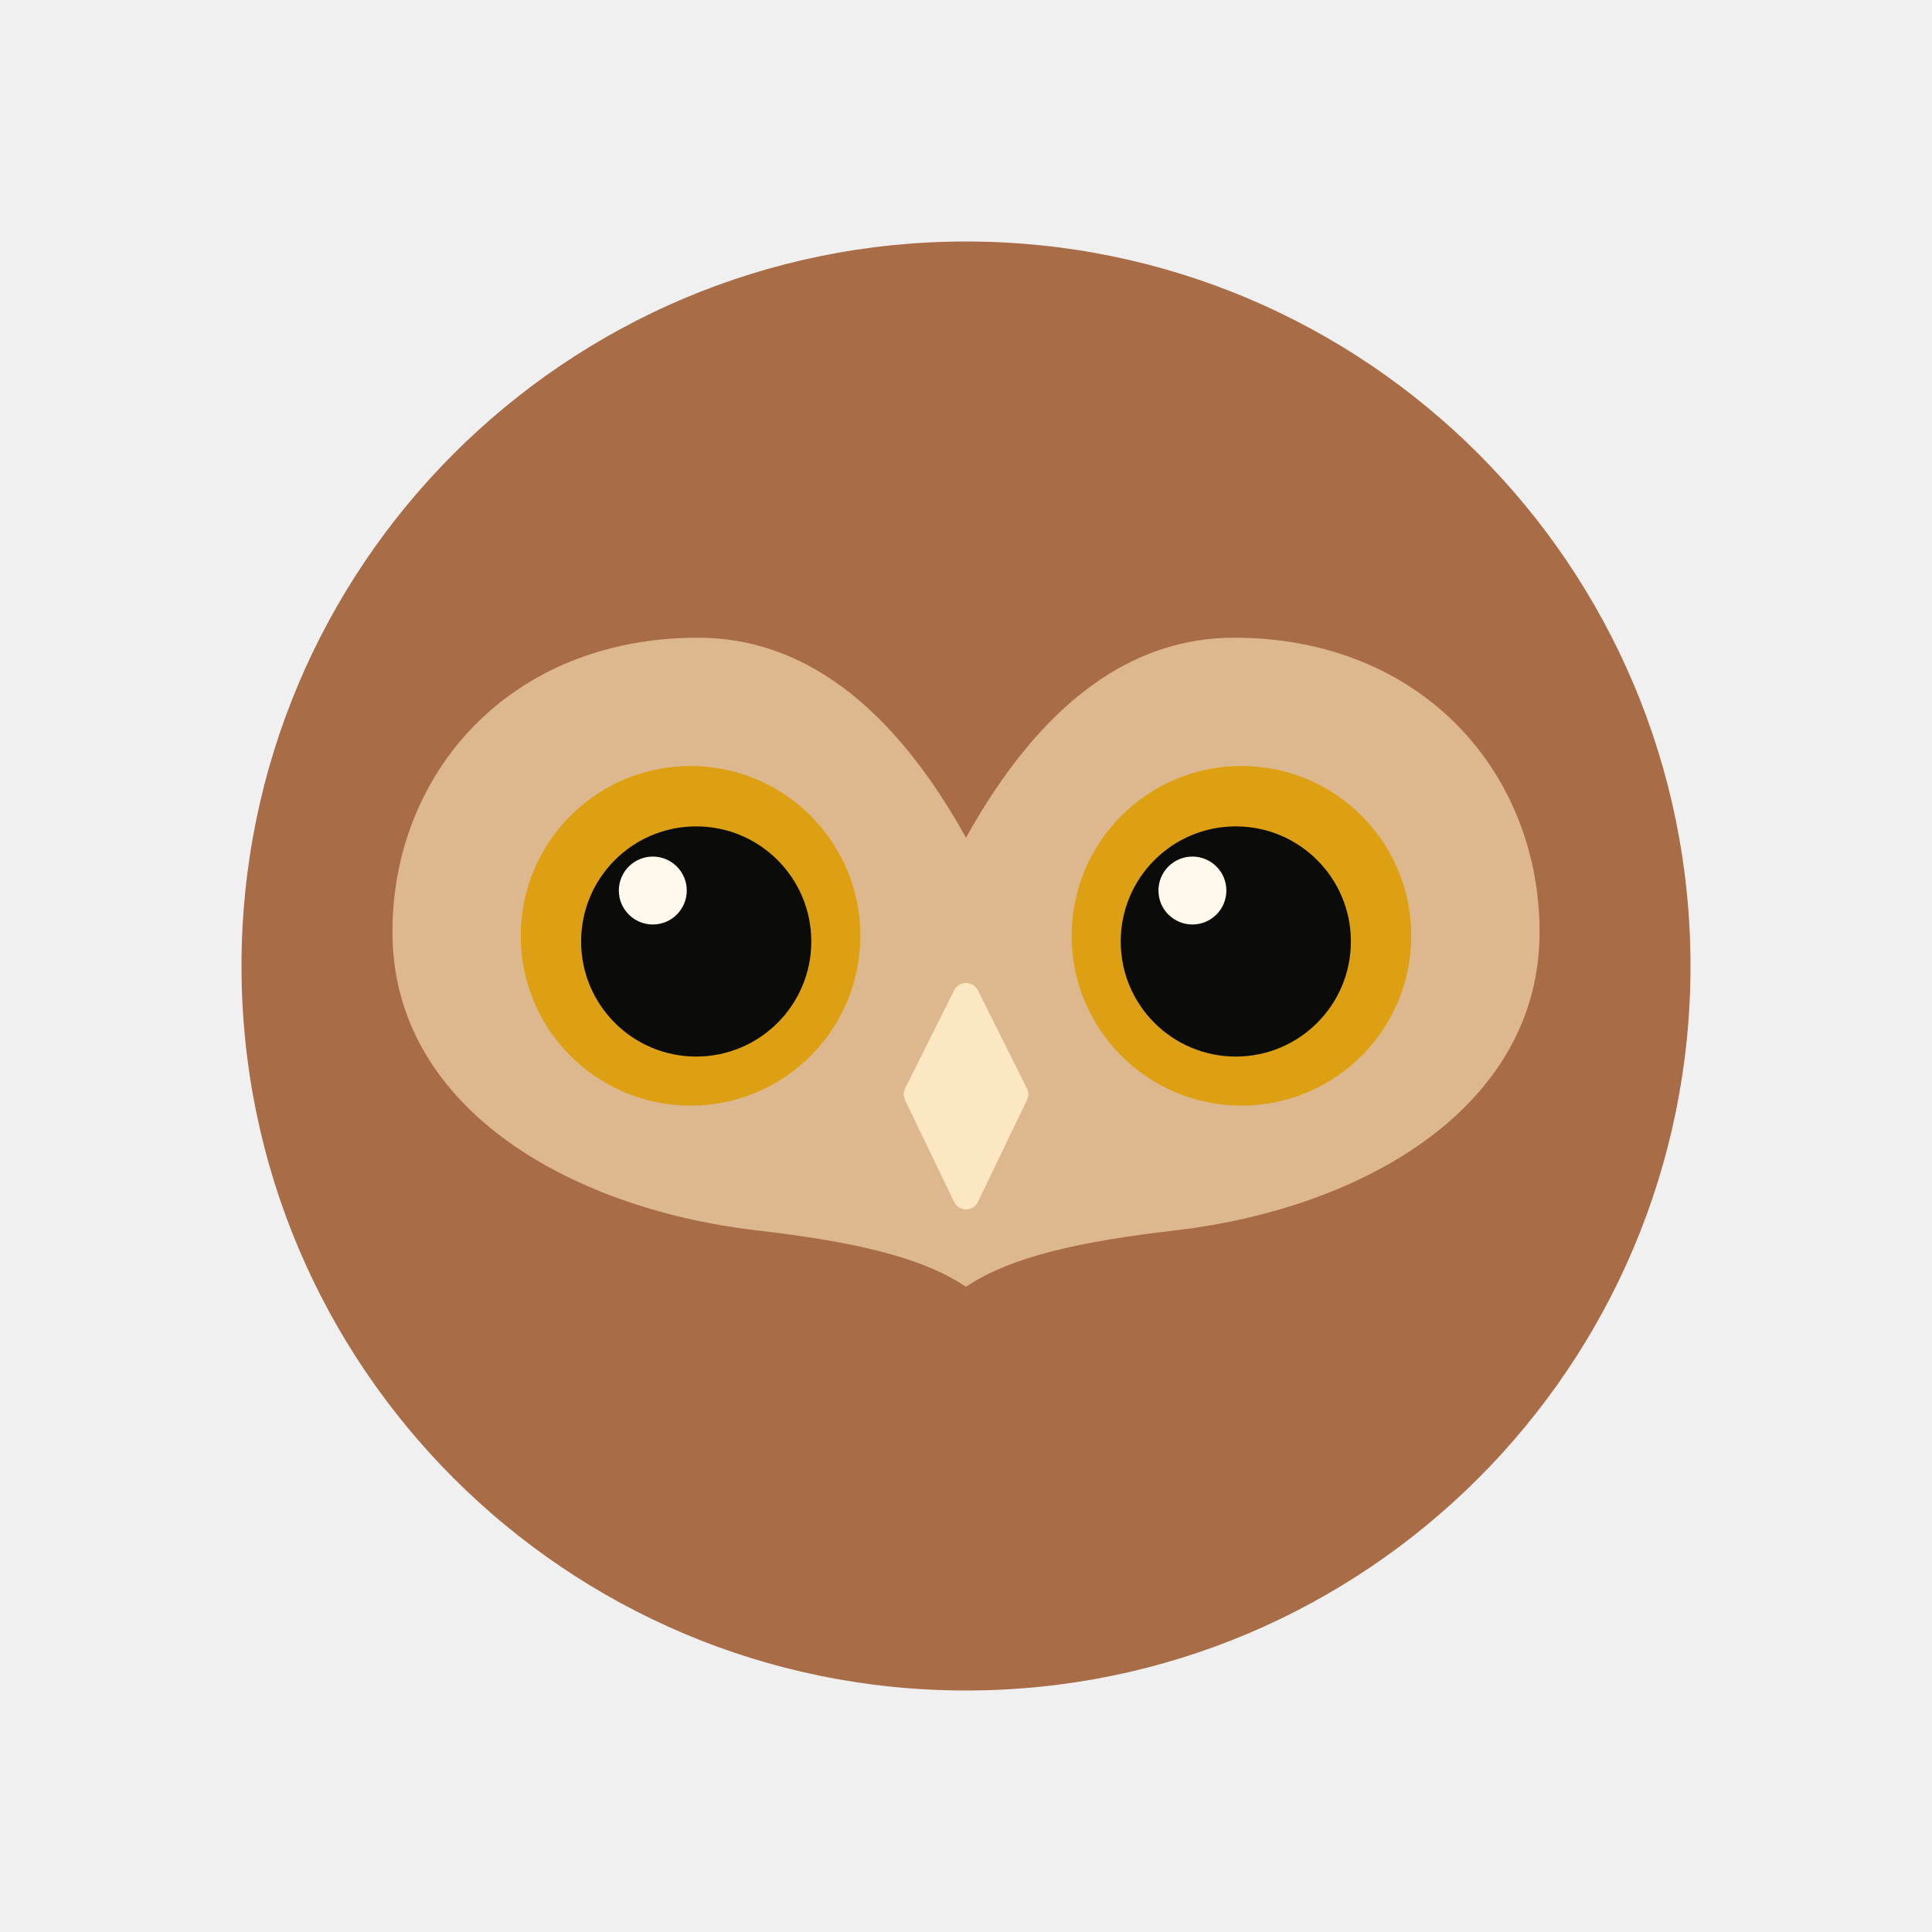
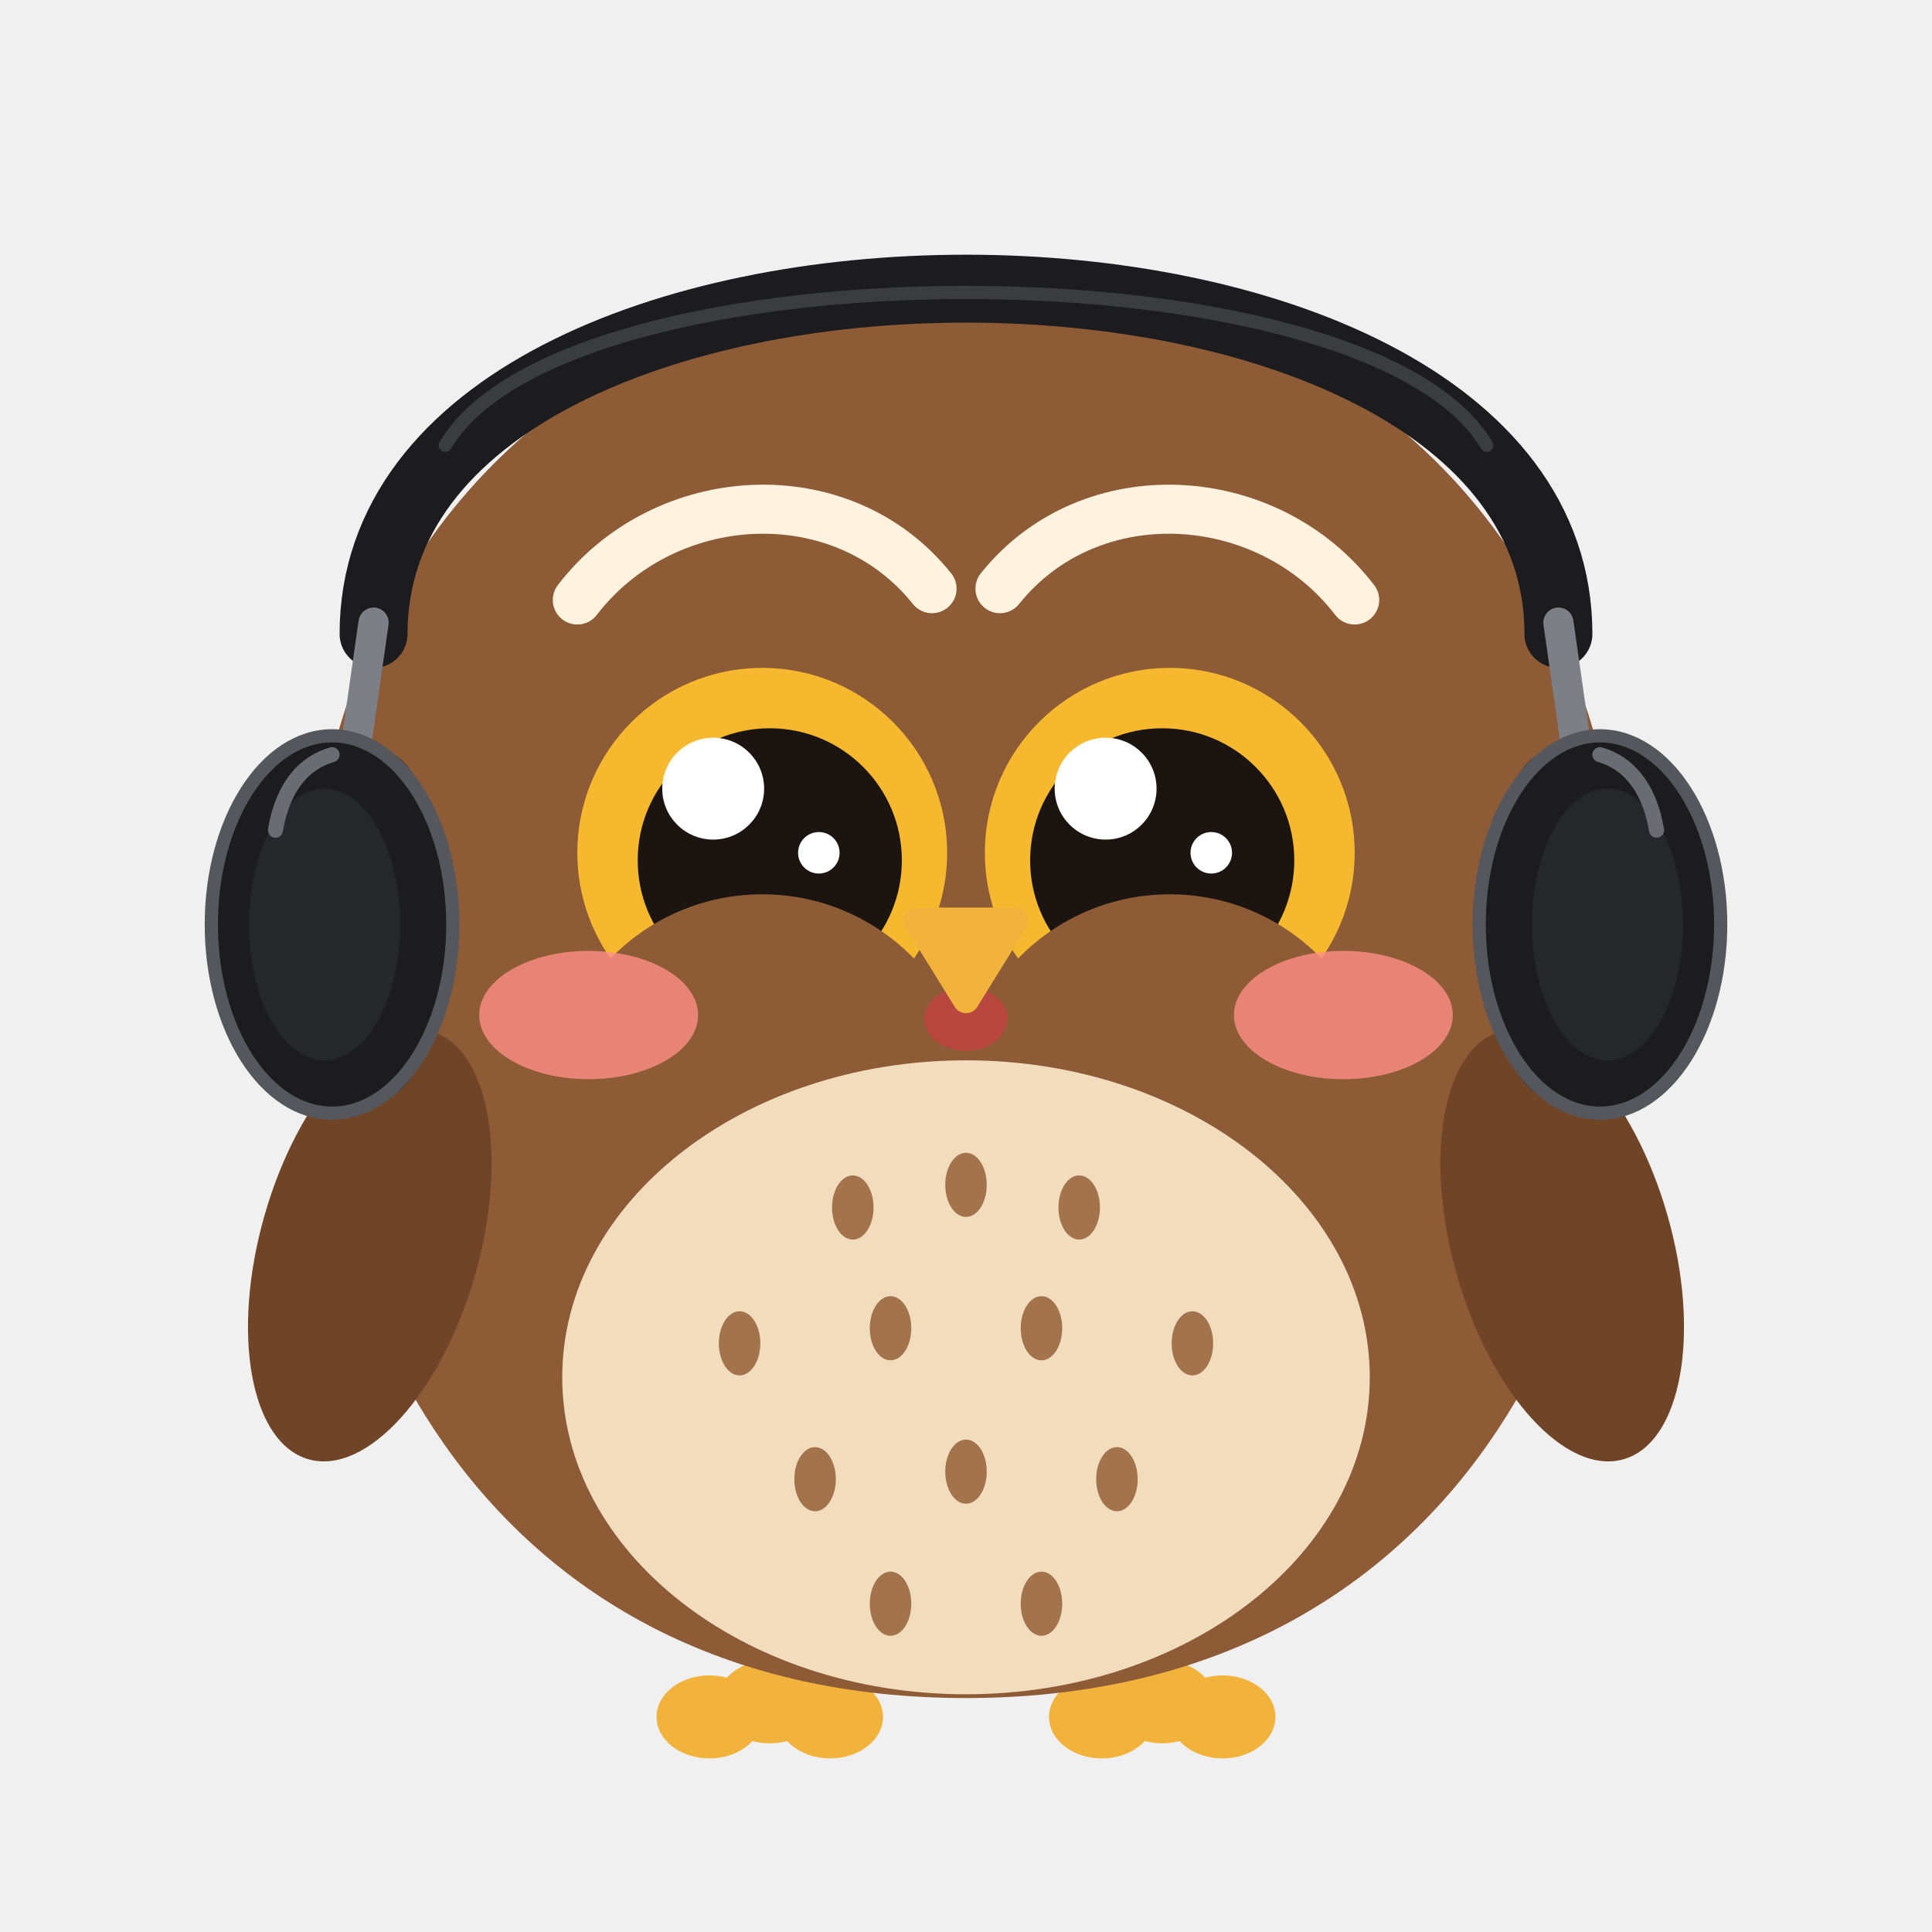
<svg xmlns="http://www.w3.org/2000/svg" viewBox="0 0 1024 1024" width="1024" height="1024">
-   <circle cx="512" cy="512" r="384" fill="#A86C46" />
-   <path fill="#DDB88E" d="M512,444 C472,372 424,338 370,338 C270,338 208,410 208,494 C208,586 300,640 400,652     C452,658 488,666 512,682 C536,666 572,658 624,652 C724,640 816,586 816,494 C816,410 754,338 654,338     C600,338 552,372 512,444 Z" />
-   <circle cx="366" cy="496" r="90" fill="#DCA012" />
-   <circle cx="658" cy="496" r="90" fill="#DCA012" />
-   <circle cx="369" cy="499" r="61" fill="#0B0C0A" />
-   <circle cx="655" cy="499" r="61" fill="#0B0C0A" />
-   <circle cx="346" cy="472" r="18" fill="#FFF8EC" />
-   <circle cx="632" cy="472" r="18" fill="#FFF8EC" />
-   <path fill="#FBE8C2" stroke="#FBE8C2" stroke-width="14" stroke-linejoin="round" d="M512,528 L538,580 L512,634 L486,580 Z" />
+   <defs>
+     <mask id="lids">
+       <rect width="1024" height="1024" fill="#fff" />
+       <circle cx="404" cy="586" r="112" fill="#000" />
+       <circle cx="620" cy="586" r="112" fill="#000" />
+     </mask>
+   </defs>
+   <g fill="#F2B33D">
+     <ellipse cx="408" cy="902" rx="28" ry="22" />
+     <ellipse cx="440" cy="910" rx="28" ry="22" />
+     <ellipse cx="376" cy="910" rx="28" ry="22" />
+     <ellipse cx="616" cy="902" rx="28" ry="22" />
+     <ellipse cx="648" cy="910" rx="28" ry="22" />
+     <ellipse cx="584" cy="910" rx="28" ry="22" />
+   </g>
+   <path fill="#8E5B37" d="M512,150 C720,150 850,290 860,480 C872,700 760,900 512,900 C264,900 152,700 164,480 C174,290 304,150 512,150 Z" />
+   <ellipse cx="196" cy="660" rx="58" ry="118" transform="rotate(16 196 660)" fill="#704426" />
+   <ellipse cx="828" cy="660" rx="58" ry="118" transform="rotate(-16 828 660)" fill="#704426" />
+   <ellipse cx="512" cy="730" rx="214" ry="168" fill="#F1DDBE" />
+   <g fill="#A3734C">
+     <ellipse cx="452" cy="640" rx="11" ry="17" />
+     <ellipse cx="512" cy="628" rx="11" ry="17" />
+     <ellipse cx="572" cy="640" rx="11" ry="17" />
+     <ellipse cx="392" cy="712" rx="11" ry="17" />
+     <ellipse cx="472" cy="704" rx="11" ry="17" />
+     <ellipse cx="552" cy="704" rx="11" ry="17" />
+     <ellipse cx="632" cy="712" rx="11" ry="17" />
+     <ellipse cx="432" cy="784" rx="11" ry="17" />
+     <ellipse cx="512" cy="780" rx="11" ry="17" />
+     <ellipse cx="592" cy="784" rx="11" ry="17" />
+     <ellipse cx="472" cy="850" rx="11" ry="17" />
+     <ellipse cx="552" cy="850" rx="11" ry="17" />
+   </g>
+   <g id="eyes" mask="url(#lids)">
+     <circle cx="404" cy="452" r="98" fill="#F5B82E" />
+     <circle cx="620" cy="452" r="98" fill="#F5B82E" />
+     <circle cx="408" cy="456" r="70" fill="#1B1410" />
+     <circle cx="616" cy="456" r="70" fill="#1B1410" />
+     <circle cx="378" cy="418" r="27" fill="#FFFFFF" />
+     <circle cx="586" cy="418" r="27" fill="#FFFFFF" />
+     <circle cx="434" cy="452" r="11" fill="#FFFFFF" />
+     <circle cx="642" cy="452" r="11" fill="#FFFFFF" />
+   </g>
+   <g fill="none" stroke="#FFF3E0" stroke-width="26" stroke-linecap="round">
+     <path d="M306,318 C352,258 446,252 494,312" />
+     <path d="M718,318 C672,258 578,252 530,312" />
+   </g>
+   <ellipse cx="312" cy="538" rx="58" ry="34" fill="#FF8F86" opacity="0.8" />
+   <ellipse cx="712" cy="538" rx="58" ry="34" fill="#FF8F86" opacity="0.8" />
+   <ellipse cx="512" cy="540" rx="22" ry="17" fill="#B8483F" />
+   <path fill="#F2B33D" stroke="#F2B33D" stroke-width="14" stroke-linejoin="round" d="M486,488 L538,488 L512,530 Z" />
+   <path d="M198,336 C198,92 826,92 826,336" fill="none" stroke="#1C1C1E" stroke-width="36" stroke-linecap="round" />
+   <path d="M236,236 C300,128 724,128 788,236" fill="none" stroke="#3B3C40" stroke-width="7" stroke-linecap="round" />
+   <g stroke="#7C7F86" stroke-width="16" stroke-linecap="round">
+     <path d="M198,330 L188,400" />
+     <path d="M826,330 L836,400" />
+   </g>
+   <ellipse cx="202" cy="490" rx="34" ry="92" fill="#38393D" />
+   <ellipse cx="822" cy="490" rx="34" ry="92" fill="#38393D" />
+   <ellipse cx="176" cy="490" rx="64" ry="100" fill="#1C1C1E" stroke="#55575C" stroke-width="7" />
+   <ellipse cx="848" cy="490" rx="64" ry="100" fill="#1C1C1E" stroke="#55575C" stroke-width="7" />
+   <ellipse cx="172" cy="490" rx="40" ry="72" fill="#26272A" />
+   <ellipse cx="852" cy="490" rx="40" ry="72" fill="#26272A" />
+   <path d="M146,440 C150,416 162,404 176,400" fill="none" stroke="#6A6C72" stroke-width="8" stroke-linecap="round" />
+   <path d="M878,440 C874,416 862,404 848,400" fill="none" stroke="#6A6C72" stroke-width="8" stroke-linecap="round" />
</svg>
